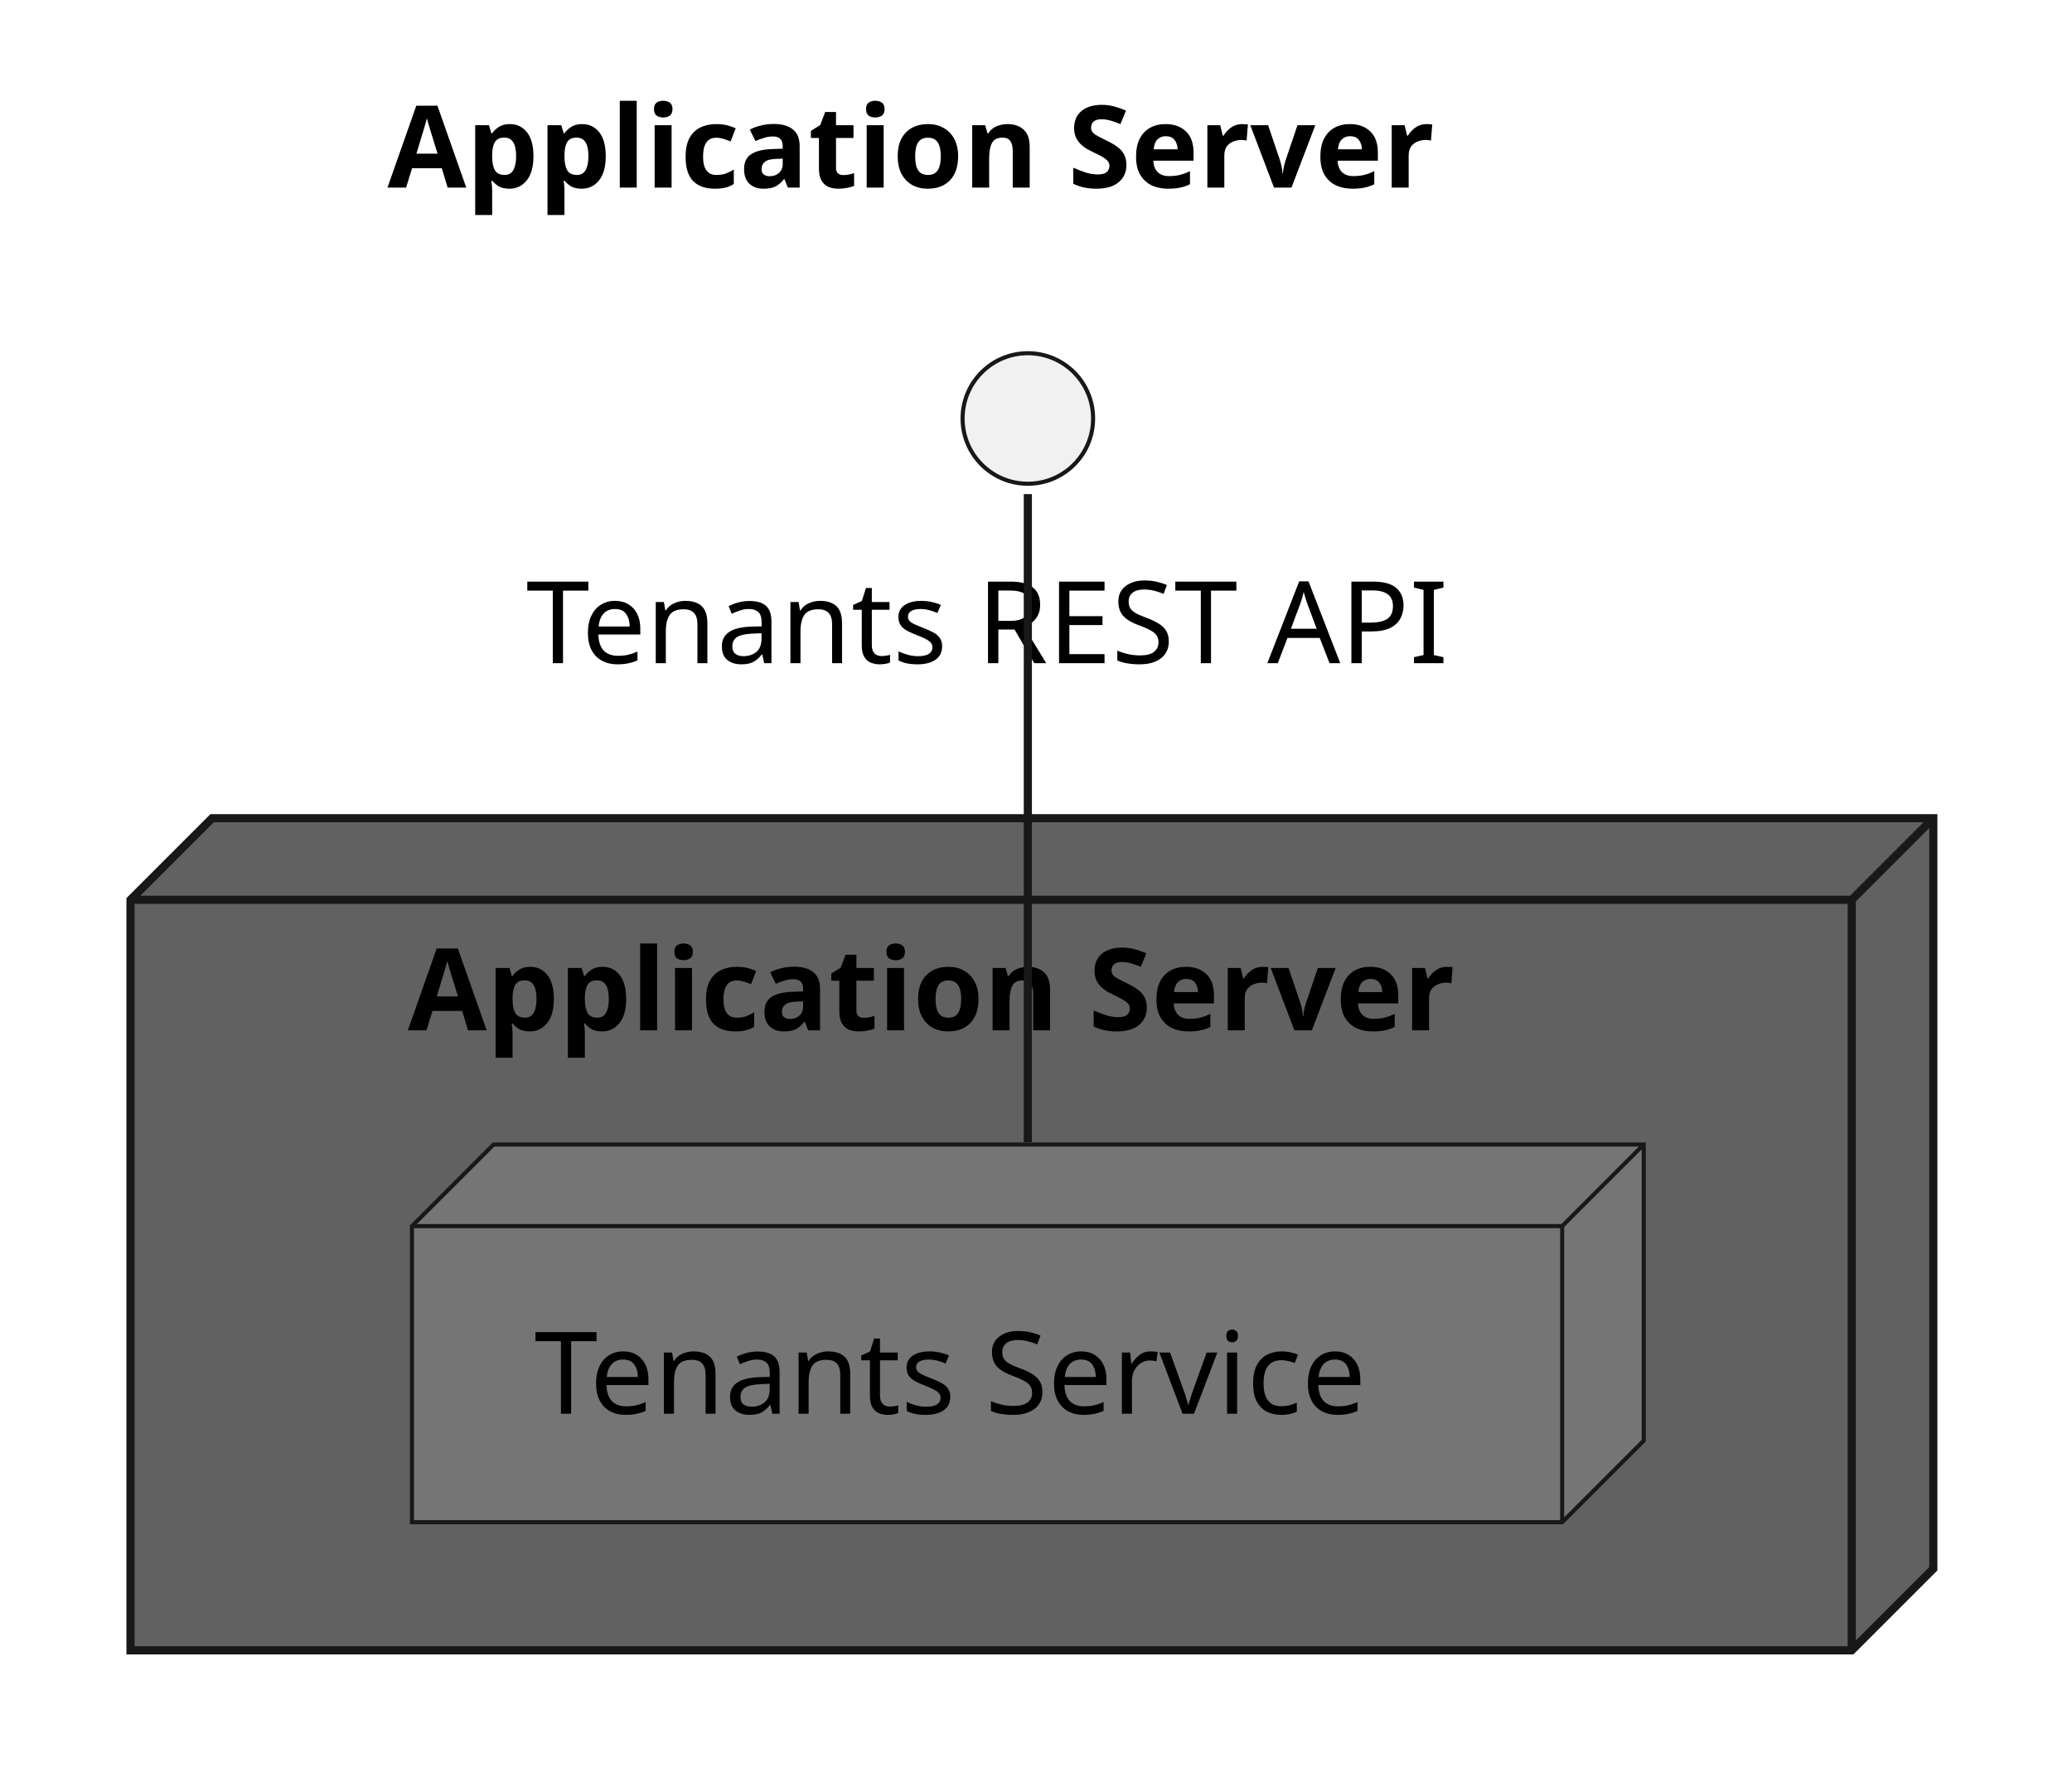
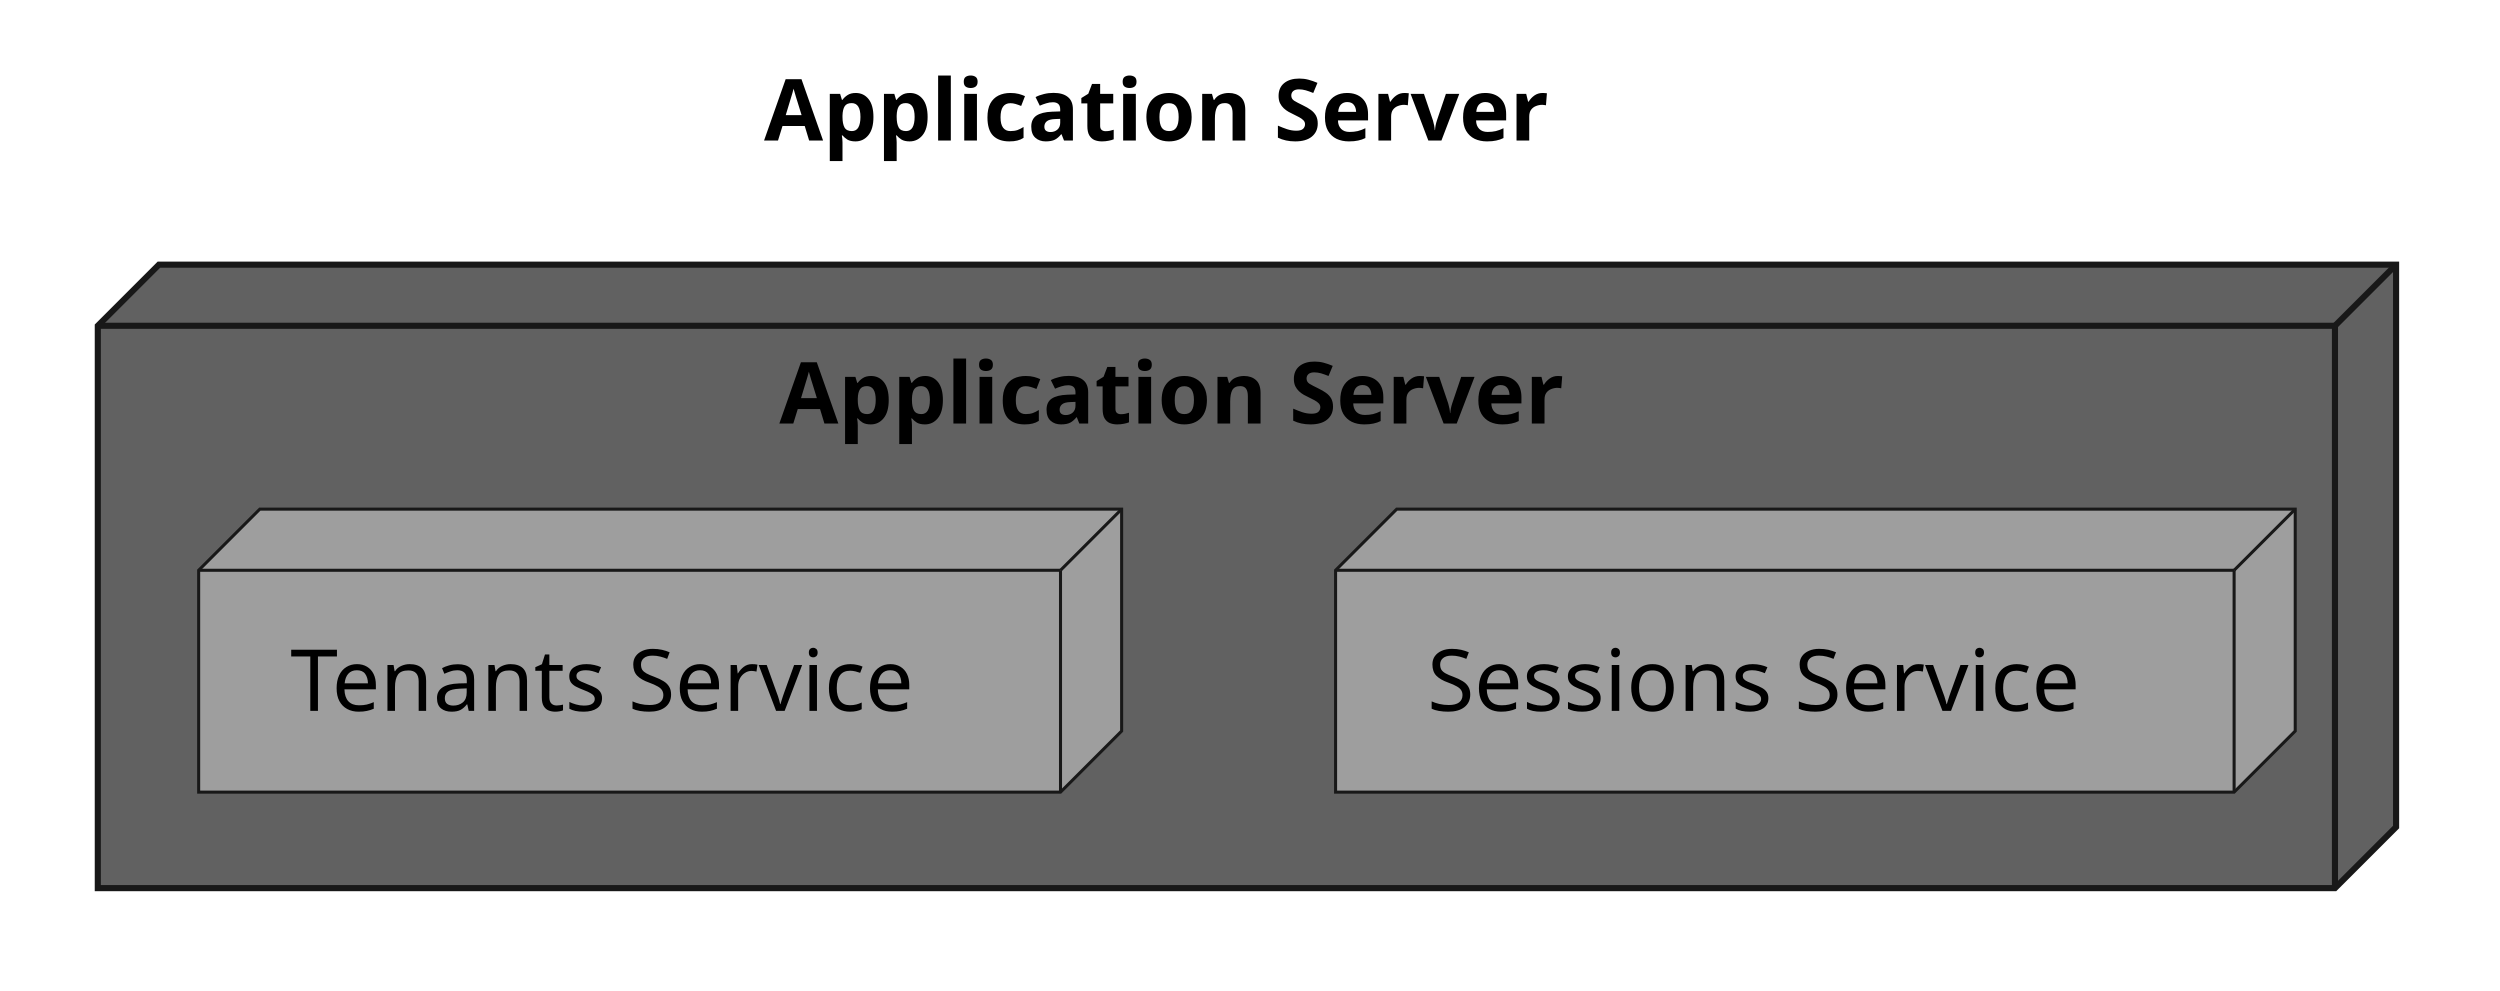
- <svg xmlns="http://www.w3.org/2000/svg" xmlns:xlink="http://www.w3.org/1999/xlink" contentStyleType="text/css" height="219px" preserveAspectRatio="none" style="width:254px;height:219px;background:#FFFFFF;" version="1.1" viewBox="0 0 254 219" width="254px" zoomAndPan="magnify">
+ <svg xmlns="http://www.w3.org/2000/svg" xmlns:xlink="http://www.w3.org/1999/xlink" contentStyleType="text/css" height="162px" preserveAspectRatio="none" style="width:409px;height:162px;background:#FFFFFF;" version="1.1" viewBox="0 0 409 162" width="409px" zoomAndPan="magnify">
  <defs />
  <g>
-     <text fill="#000000" font-family="sans-serif" font-size="14" font-weight="bold" lengthAdjust="spacing" textLength="145" x="47.5" y="22.995">Application Server</text>
+     <text fill="#000000" font-family="sans-serif" font-size="14" font-weight="bold" lengthAdjust="spacing" textLength="145" x="125" y="22.995">Application Server</text>
    <g id="cluster_Application_Server">
-       <polygon fill="#616161" points="16,110.297,26,100.297,237,100.297,237,192.297,227,202.297,16,202.297,16,110.297" style="stroke:#181818;stroke-width:1.0;" />
-       <line style="stroke:#181818;stroke-width:1.0;" x1="227" x2="237" y1="110.297" y2="100.297" />
-       <line style="stroke:#181818;stroke-width:1.0;" x1="16" x2="227" y1="110.297" y2="110.297" />
-       <line style="stroke:#181818;stroke-width:1.0;" x1="227" x2="227" y1="110.297" y2="202.297" />
-       <text fill="#000000" font-family="sans-serif" font-size="14" font-weight="bold" lengthAdjust="spacing" textLength="145" x="50" y="126.292">Application Server</text>
+       <polygon fill="#616161" points="16,53.297,26,43.297,392,43.297,392,135.297,382,145.297,16,145.297,16,53.297" style="stroke:#181818;stroke-width:1.0;" />
+       <line style="stroke:#181818;stroke-width:1.0;" x1="382" x2="392" y1="53.297" y2="43.297" />
+       <line style="stroke:#181818;stroke-width:1.0;" x1="16" x2="382" y1="53.297" y2="53.297" />
+       <line style="stroke:#181818;stroke-width:1.0;" x1="382" x2="382" y1="53.297" y2="145.297" />
+       <text fill="#000000" font-family="sans-serif" font-size="14" font-weight="bold" lengthAdjust="spacing" textLength="145" x="127.5" y="69.292">Application Server</text>
+     </g>
+     <g id="elem_Sessions_Service">
+       <a href="./sessions.svg" target="_top" title="./sessions.svg" xlink:actuate="onRequest" xlink:href="./sessions.svg" xlink:show="new" xlink:title="./sessions.svg" xlink:type="simple">
+         <polygon fill="#9E9E9E" points="218.5,93.297,228.5,83.297,375.5,83.297,375.5,119.594,365.5,129.594,218.5,129.594,218.5,93.297" style="stroke:#181818;stroke-width:0.5;" />
+         <line style="stroke:#181818;stroke-width:0.5;" x1="365.5" x2="375.5" y1="93.297" y2="83.297" />
+         <line style="stroke:#181818;stroke-width:0.5;" x1="218.5" x2="365.5" y1="93.297" y2="93.297" />
+         <line style="stroke:#181818;stroke-width:0.5;" x1="365.5" x2="365.5" y1="93.297" y2="129.594" />
+         <text fill="#000000" font-family="sans-serif" font-size="14" lengthAdjust="spacing" textLength="117" x="233.5" y="116.292">Sessions Service</text>
+       </a>
    </g>
    <g id="elem_Tenants_Service">
      <a href="./tenants.svg" target="_top" title="./tenants.svg" xlink:actuate="onRequest" xlink:href="./tenants.svg" xlink:show="new" xlink:title="./tenants.svg" xlink:type="simple">
-         <polygon fill="#757575" points="50.5,150.297,60.5,140.297,201.5,140.297,201.5,176.594,191.5,186.594,50.5,186.594,50.5,150.297" style="stroke:#181818;stroke-width:0.5;" />
-         <line style="stroke:#181818;stroke-width:0.5;" x1="191.5" x2="201.5" y1="150.297" y2="140.297" />
-         <line style="stroke:#181818;stroke-width:0.5;" x1="50.5" x2="191.5" y1="150.297" y2="150.297" />
-         <line style="stroke:#181818;stroke-width:0.5;" x1="191.5" x2="191.5" y1="150.297" y2="186.594" />
-         <text fill="#000000" font-family="sans-serif" font-size="14" lengthAdjust="spacing" textLength="111" x="65.5" y="173.292">Tenants Service</text>
+         <polygon fill="#9E9E9E" points="32.5,93.297,42.5,83.297,183.5,83.297,183.5,119.594,173.5,129.594,32.5,129.594,32.5,93.297" style="stroke:#181818;stroke-width:0.5;" />
+         <line style="stroke:#181818;stroke-width:0.5;" x1="173.5" x2="183.5" y1="93.297" y2="83.297" />
+         <line style="stroke:#181818;stroke-width:0.5;" x1="32.5" x2="173.5" y1="93.297" y2="93.297" />
+         <line style="stroke:#181818;stroke-width:0.5;" x1="173.5" x2="173.5" y1="93.297" y2="129.594" />
+         <text fill="#000000" font-family="sans-serif" font-size="14" lengthAdjust="spacing" textLength="111" x="47.5" y="116.292">Tenants Service</text>
      </a>
-     </g>
-     <g id="elem_Tenants_REST_API">
-       <ellipse cx="126" cy="51.297" fill="#F1F1F1" rx="8" ry="8" style="stroke:#181818;stroke-width:0.5;" />
-       <text fill="#000000" font-family="sans-serif" font-size="14" lengthAdjust="spacing" textLength="123" x="64.5" y="81.292">Tenants REST API</text>
-     </g>
-     <g id="link_Tenants_REST_API_Tenants_Service">
-       <path d="M126,60.567 C126,77.257 126,115.457 126,140.007 " fill="none" id="Tenants_REST_API-Tenants_Service" style="stroke:#181818;stroke-width:1.0;" />
    </g>
  </g>
</svg>
